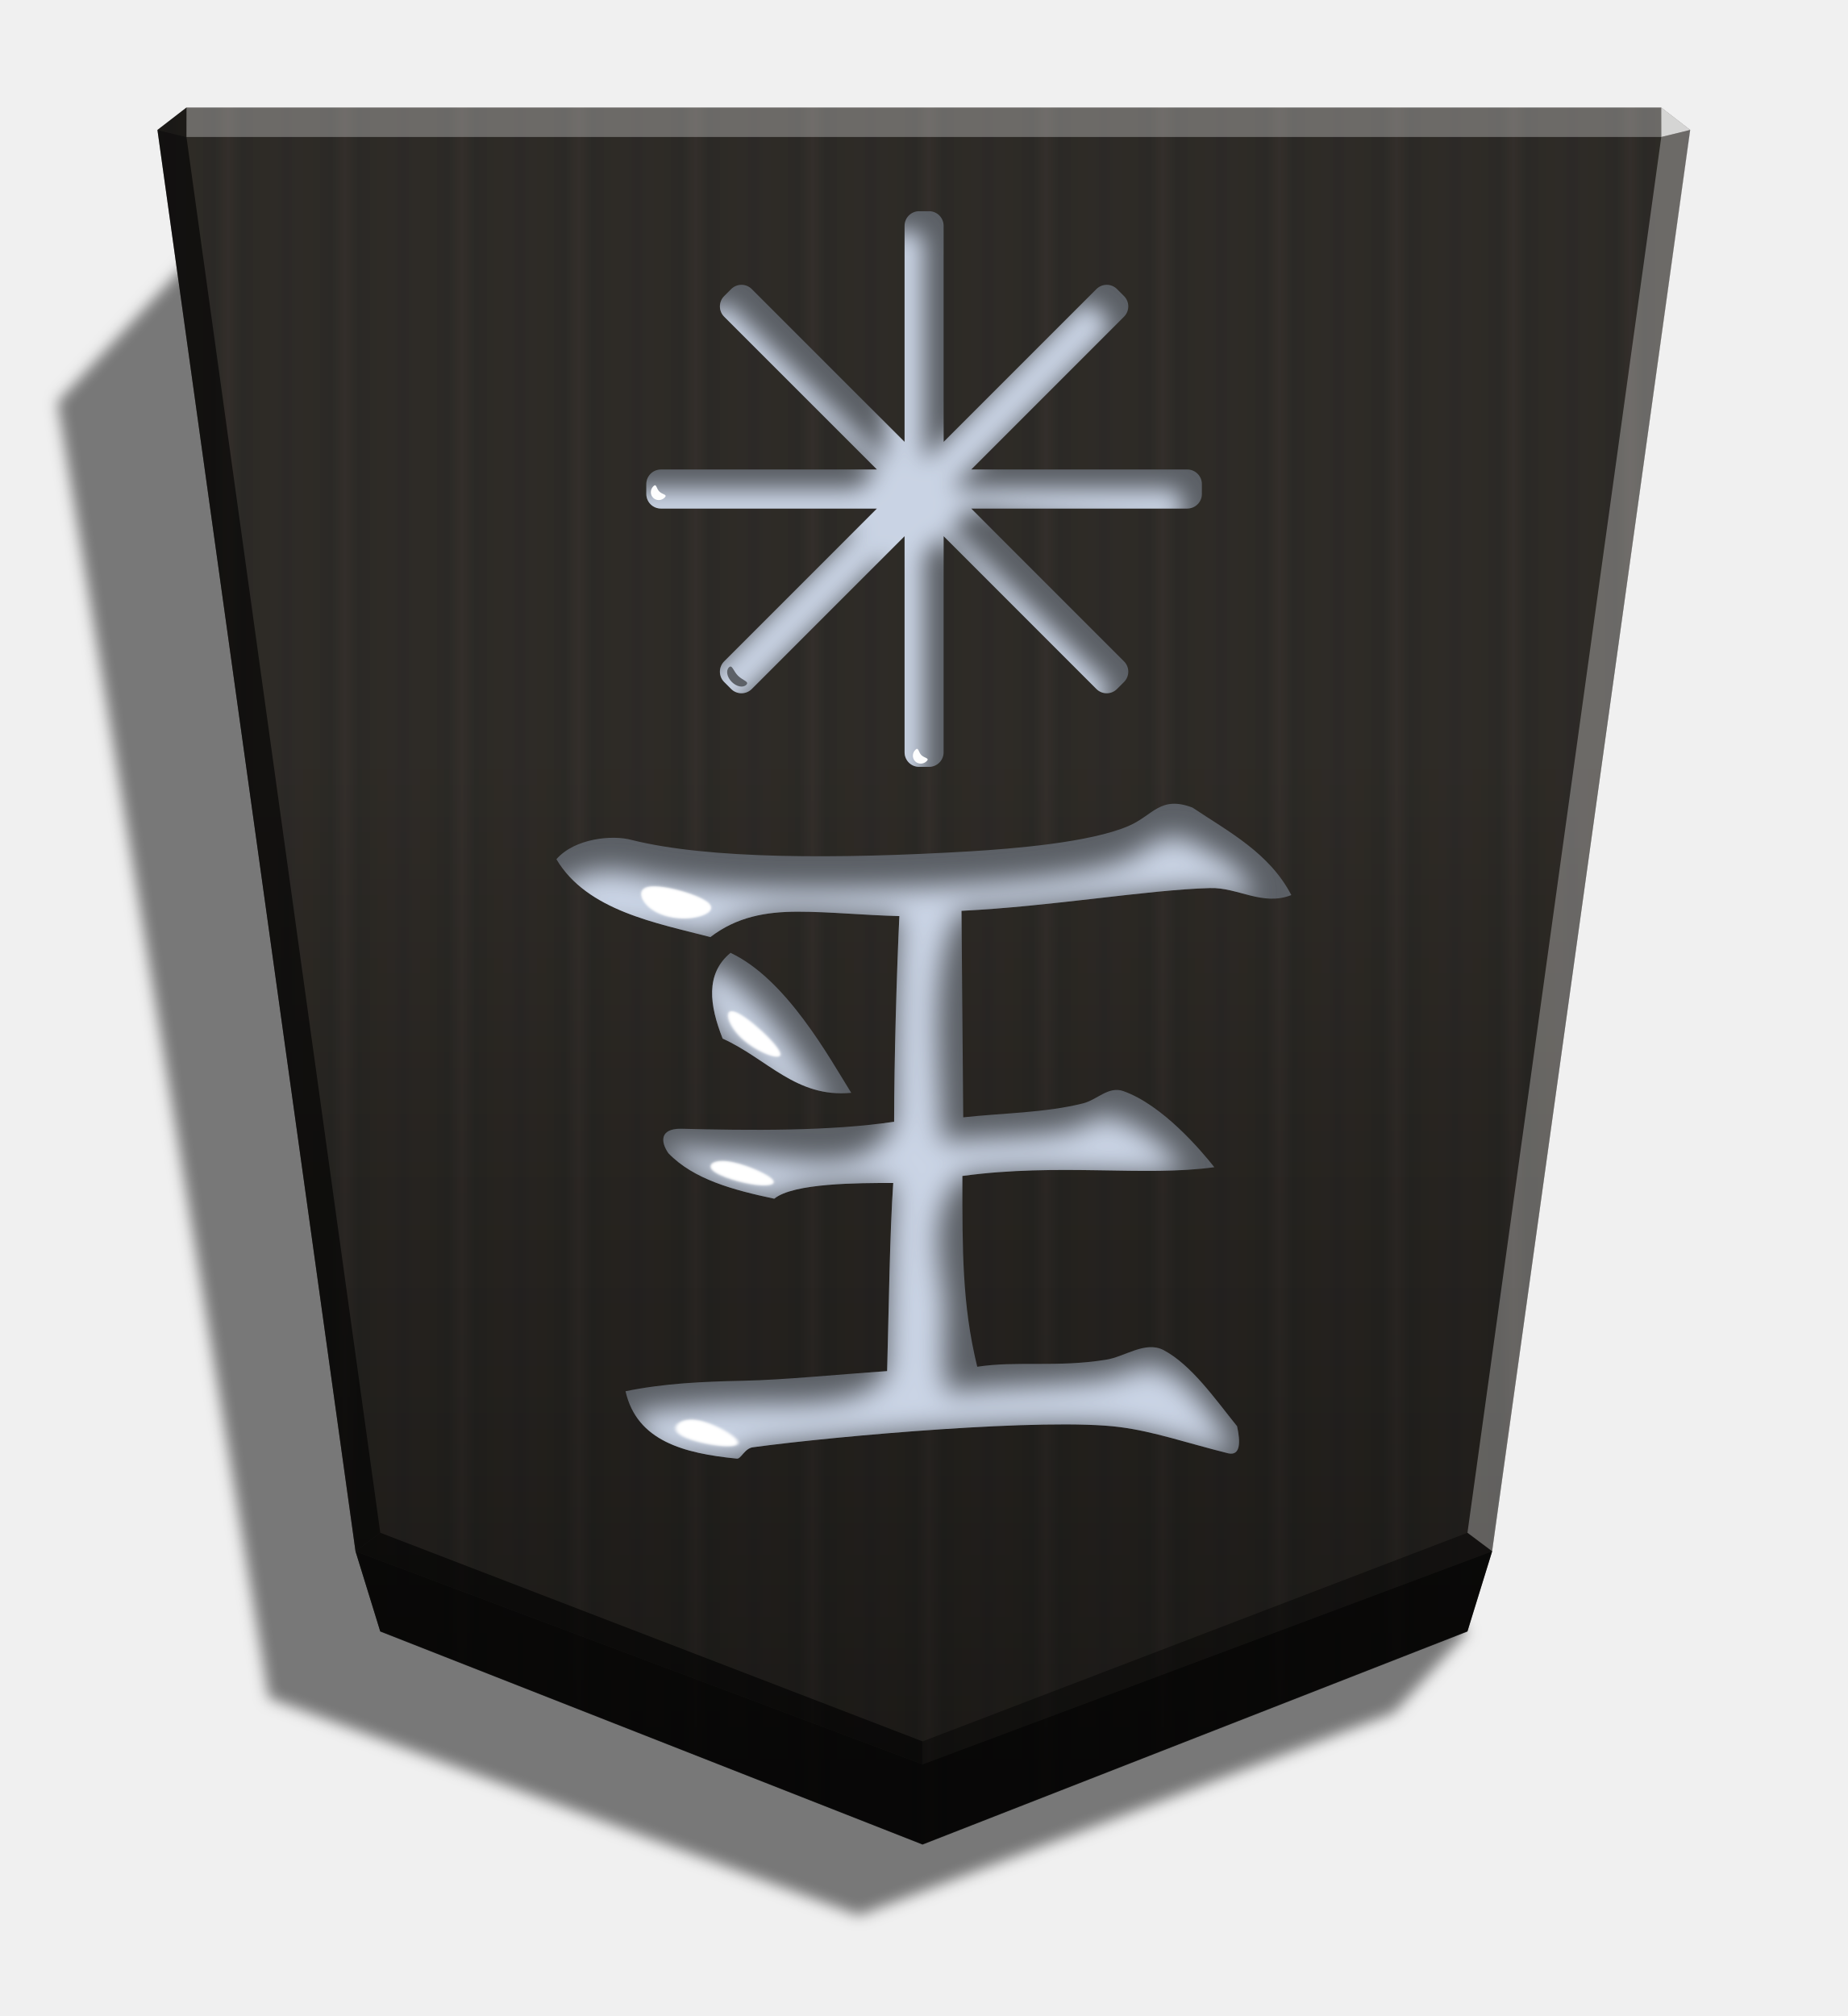
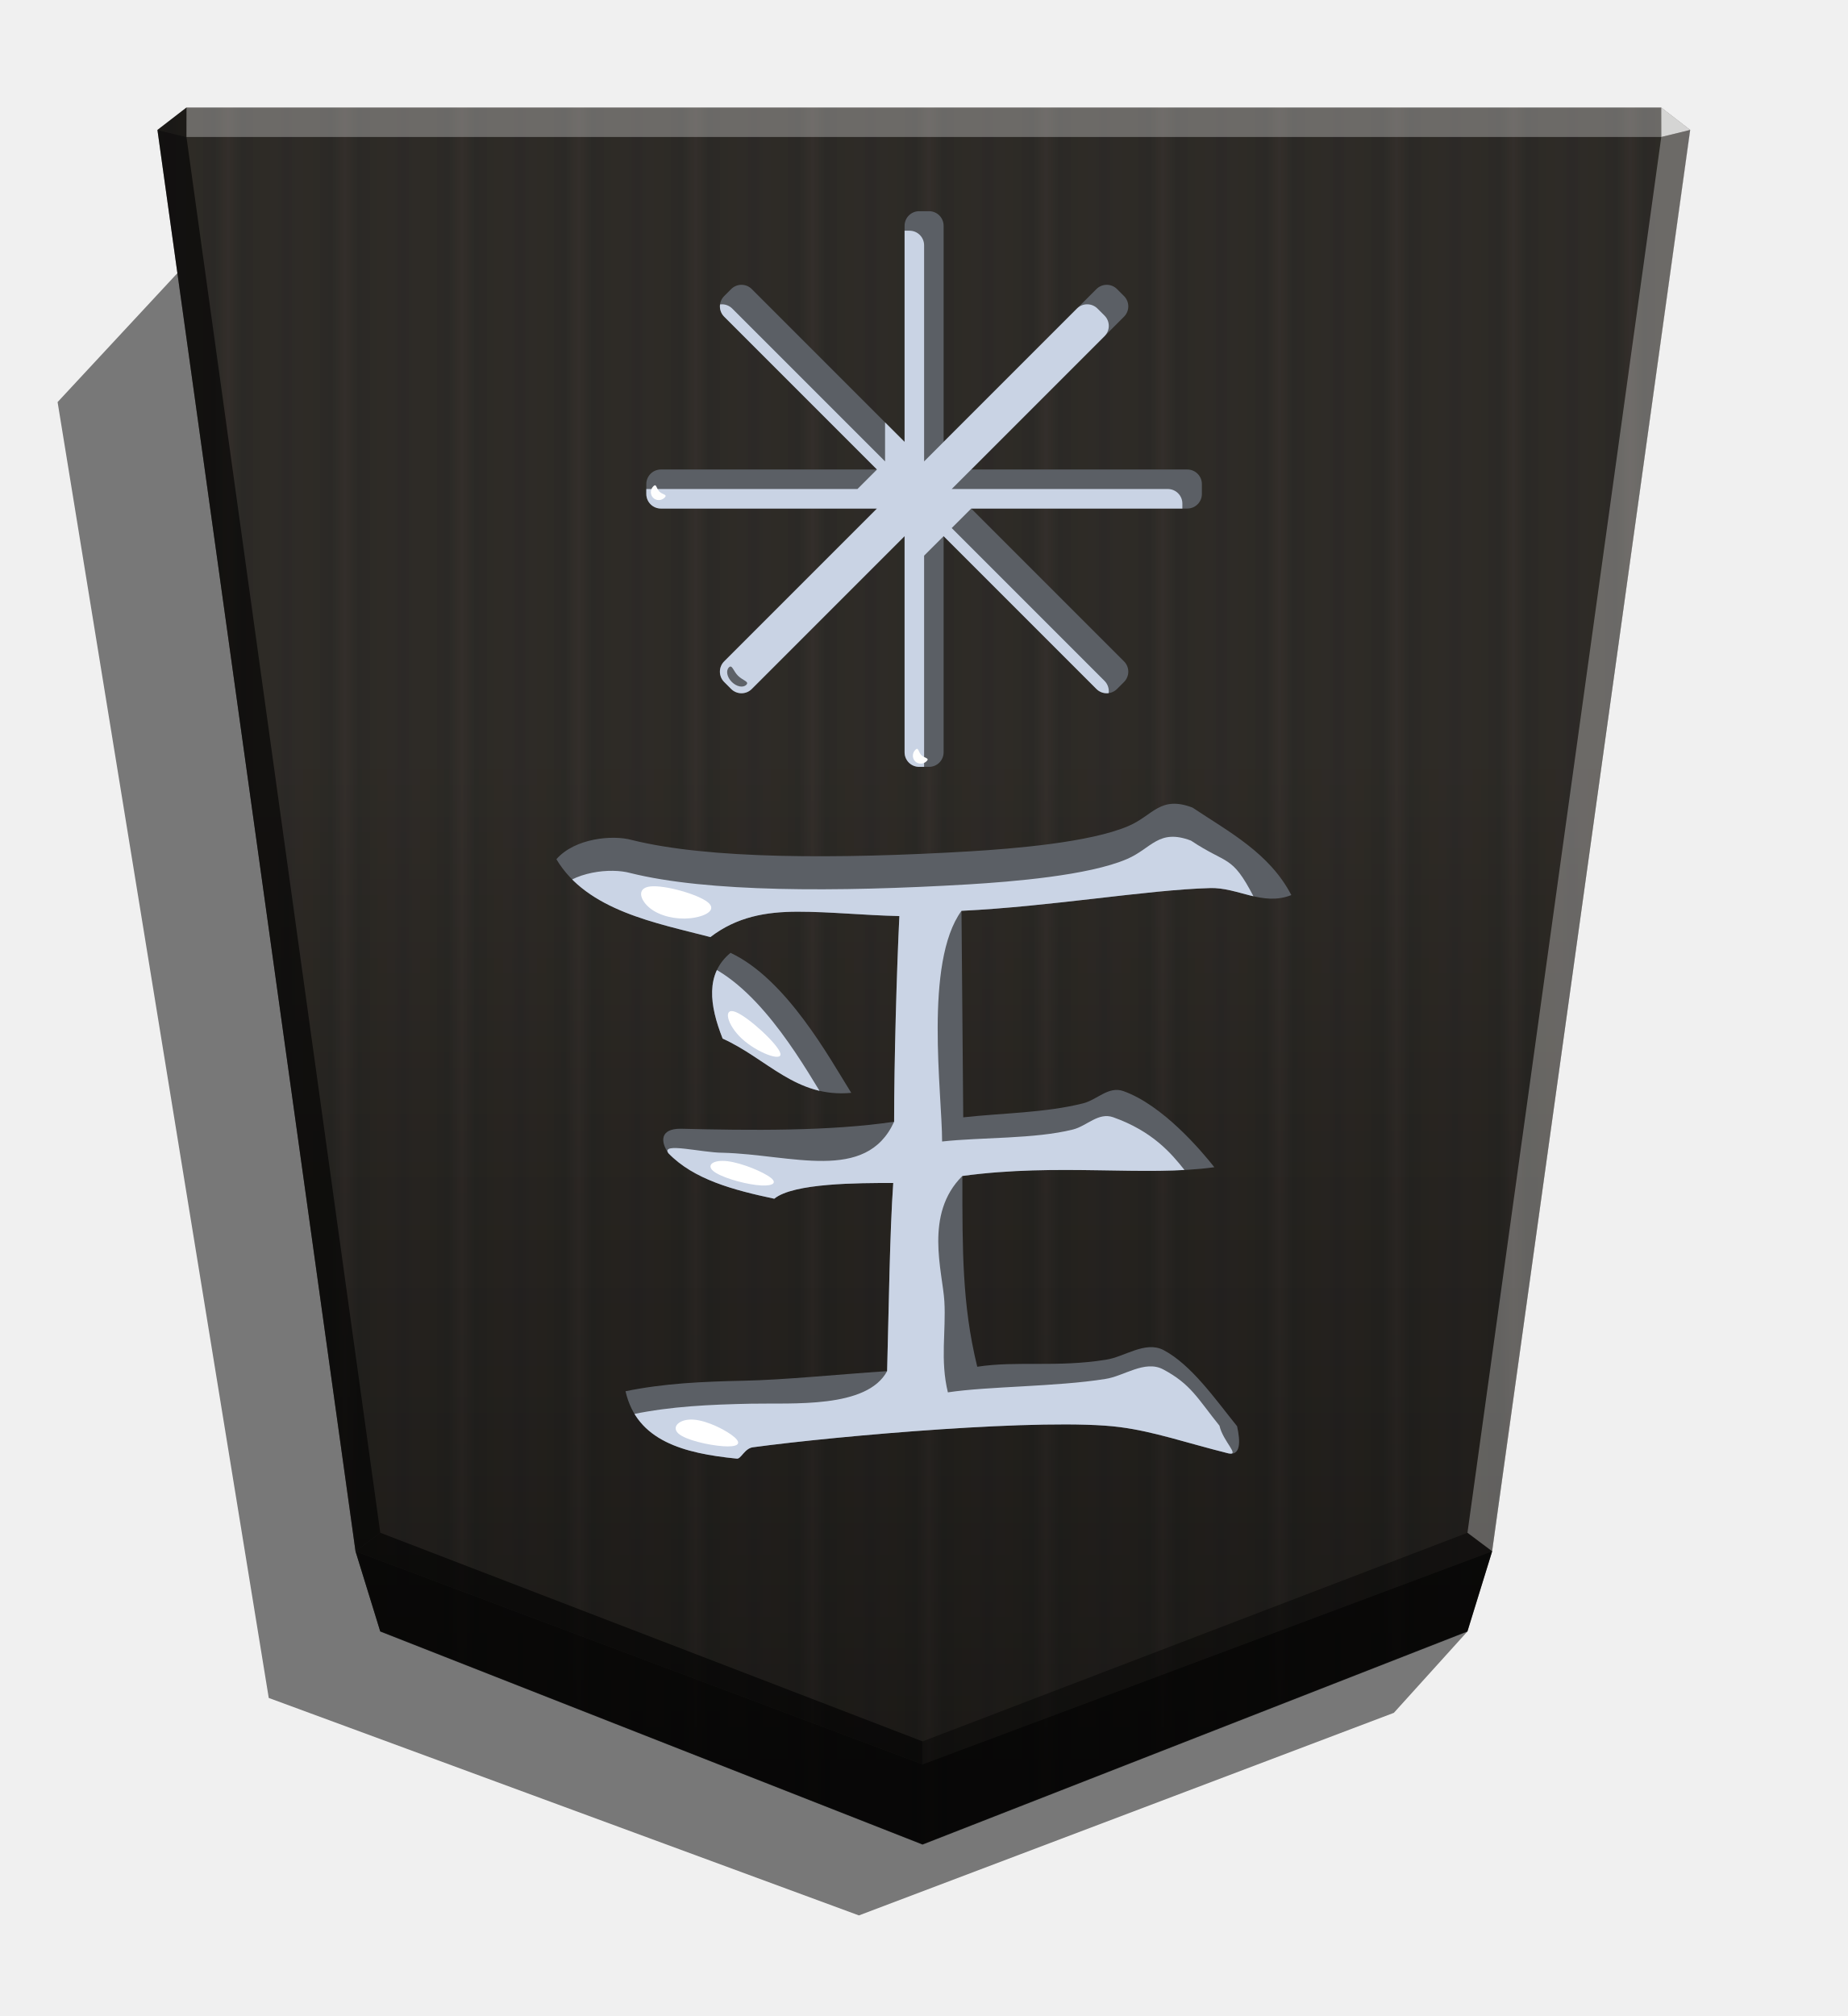
<svg xmlns="http://www.w3.org/2000/svg" xmlns:xlink="http://www.w3.org/1999/xlink" width="498.898" height="544.252" viewBox="0 0 1320 1440">
  <defs>
-     <filter id="1GY-1_svg__a" width="1.023" height="1.02" x="-.012" y="-.01" class="1GY-1_svg__B">
-       <feGaussianBlur stdDeviation="2.441" />
-     </filter>
-     <filter id="1GY-1_svg__e" width="1.096" height="1.096" x="-.048" y="-.048" class="1GY-1_svg__B">
-       <feGaussianBlur stdDeviation="5.529" />
-     </filter>
-     <filter id="1GY-1_svg__h" width="1.091" height="1.102" x="-.045" y="-.051" class="1GY-1_svg__B">
-       <feGaussianBlur stdDeviation="9.432" />
-     </filter>
-     <filter id="1GY-1_svg__l" width="1.127" height="1.255" x="-.063" y="-.128" class="1GY-1_svg__B">
-       <feGaussianBlur stdDeviation="1.272" />
-     </filter>
-     <filter id="1GY-1_svg__j" width="1.14" height="1.137" x="-.07" y="-.068" class="1GY-1_svg__B">
-       <feGaussianBlur stdDeviation="1.272" />
-     </filter>
-     <filter id="1GY-1_svg__i" width="1.091" height="1.197" x="-.045" y="-.098" class="1GY-1_svg__B">
-       <feGaussianBlur stdDeviation="1.272" />
-     </filter>
-     <filter id="1GY-1_svg__k" width="1.112" height="1.269" x="-.056" y="-.135" class="1GY-1_svg__B">
-       <feGaussianBlur stdDeviation="1.272" />
-     </filter>
-     <linearGradient id="1GY-1_svg__b" x1="-1430.769" x2="-1409.955" y1="-77.47" y2="-77.47" gradientUnits="userSpaceOnUse" spreadMethod="reflect">
+     <linearGradient id="1GY-1_svg__a" x1="-1430.769" x2="-1409.955" y1="-77.47" y2="-77.47" gradientUnits="userSpaceOnUse" spreadMethod="reflect">
      <stop offset="0" stop-color="#292522" />
      <stop offset=".232" stop-color="#22211e" />
      <stop offset=".616" stop-color="#25221e" />
      <stop offset=".808" stop-color="#25221f" />
      <stop offset="1" stop-color="#23211f" />
    </linearGradient>
-     <linearGradient id="1GY-1_svg__c" x1="-904.556" x2="-904.556" y1="-406.052" y2="184.159" gradientUnits="userSpaceOnUse">
+     <linearGradient id="1GY-1_svg__b" x1="-904.556" x2="-904.556" y1="-406.052" y2="184.159" gradientUnits="userSpaceOnUse">
      <stop offset="0" />
      <stop offset=".604" stop-color="#fff" />
    </linearGradient>
-     <clipPath id="1GY-1_svg__d">
+     <clipPath id="1GY-1_svg__c">
      <path stroke-width="1.534" d="M1799.132 1043.252a7.223 7.223 0 0 0-7.237 7.24v107.141l-75.759-75.762a7.22 7.22 0 0 0-10.237 0l-3.45 3.45a7.22 7.22 0 0 0 0 10.237l75.756 75.759h-107.138a7.223 7.223 0 0 0-7.237 7.24v4.88a7.22 7.22 0 0 0 7.237 7.237h107.141l-75.759 75.759a7.226 7.226 0 0 0 0 10.24l3.45 3.45a7.22 7.22 0 0 0 10.237 0l75.759-75.762v107.141c0 4.01 3.227 7.24 7.237 7.24h4.88c4.01 0 7.24-3.23 7.24-7.24V1204.36l75.759 75.762a7.22 7.22 0 0 0 10.237 0l3.45-3.45a7.226 7.226 0 0 0 0-10.24l-75.759-75.759h107.138c4.01 0 7.24-3.227 7.24-7.237v-4.88c0-4.01-3.23-7.24-7.24-7.24h-107.135l75.756-75.759a7.22 7.22 0 0 0 0-10.237l-3.45-3.45a7.22 7.22 0 0 0-10.237 0l-75.759 75.762v-107.141c0-4.01-3.23-7.24-7.24-7.24zm2.438 137.74h-.01z" />
    </clipPath>
-     <clipPath id="1GY-1_svg__g">
+     <clipPath id="1GY-1_svg__e">
      <path stroke-width="31.011" d="M516.242 741.851c31.877 14.376 52.503 42.503 91.881 38.752-15.626-25.001-46.253-81.255-86.255-100.006-18.126 15.001-15.001 37.502-5.625 61.254zM397.485 613.718c21.876 36.877 71.879 45.628 110.007 55.628 18.751-14.376 39.377-18.126 62.504-18.126s46.253 2.5 72.504 3.125c-1.875 38.127-3.75 103.756-3.75 146.884-45.628 6.875-103.756 6.25-152.509 5-15.001 0-14.376 9.376-8.751 17.501 18.126 18.751 46.253 26.252 75.63 32.502 13.751-11.251 60.004-11.251 85.005-11.251-2.5 35.627-3.125 88.13-4.375 134.383-36.877 2.5-73.129 6.25-102.506 6.875-30.002.625-56.878 1.875-84.38 7.5 8.126 35.627 41.878 44.378 79.38 48.128 3.125.625 5.625-7.501 11.876-8.126 60.004-8.126 210.013-21.251 261.891-14.376 24.376 3.125 47.503 11.251 77.505 18.751 8.75 1.875 8.75-8.126 6.25-19.376-15.626-19.376-32.502-43.753-52.503-54.378-13.126-6.875-28.127 5-41.252 6.875-35.002 5.625-63.129.625-91.88 5-5.625-23.126-8.126-43.753-9.376-65.004s-1.25-42.503-1.25-71.254c68.754-9.376 130.633.625 180.011-6.25-9.376-11.876-36.877-44.378-65.004-54.378-10.626-3.75-18.751 6.25-28.752 8.751-27.502 6.875-57.503 6.875-85.63 10.001l-1.25-147.509c64.379-3.125 132.508-15.001 177.511-16.251 20.001-.625 37.502 13.126 58.128 5-15.626-30.002-44.378-45.003-70.629-62.504-23.126-8.751-28.127 5.625-45.628 13.126-27.502 11.876-82.505 16.251-113.132 18.126-95.006 5.625-186.886 5.625-241.889-8.125-13.751-3.75-40.627-1.25-53.753 13.751z" />
    </clipPath>
-     <path id="1GY-1_svg__f" d="M658.215 539.379c2.233 2.233 6.088 1.999 3.783 4.304s-5.984 2.363-8.217.13-2.175-5.912.13-8.217 2.071 1.55 4.304 3.783" />
+     <path id="1GY-1_svg__d" d="M658.215 539.379c2.233 2.233 6.088 1.999 3.783 4.304s-5.984 2.363-8.217.13-2.175-5.912.13-8.217 2.071 1.55 4.304 3.783" />
  </defs>
-   <path d="m-2699.281 228.709 26.181 28.949 190.592 72.165 210.264-77.468 75.234-461.629-45.894-49.39z" filter="url(#1GY-1_svg__a)" opacity=".5" transform="matrix(-2.0051 0 0 2.0051 -4364.078 706.823)" />
-   <path fill="url(#1GY-1_svg__b)" d="m-1220.221-390.88-194.139 75.893-8.809 28.459-70.567 506.333 10.349 7.986h525.404l10.348-7.986-70.567-506.333-8.809-28.459z" transform="translate(-1787.64 533.54)scale(-2.0051)" />
-   <path fill="url(#1GY-1_svg__c)" d="m-904.556-434.511-194.139 75.893-8.809 31.887-70.567 502.905 10.349 7.986h525.404l10.349-7.986-70.567-502.905-8.809-31.887z" opacity=".25" style="mix-blend-mode:overlay" transform="translate(-1154.688 446.054)scale(-2.0051)" />
+   <path d="m1048.25 1165.407-52.495 58.046-382.156 144.698-421.6-155.331L41.146 287.208l92.022-99.032z" opacity=".5" />
+   <path fill="url(#1GY-1_svg__a)" d="m-1220.221-390.88-194.139 75.893-8.809 28.459-70.567 506.333 10.349 7.986h525.404l10.348-7.986-70.567-506.333-8.809-28.459z" transform="translate(-1787.64 533.54)scale(-2.0051)" />
+   <path fill="url(#1GY-1_svg__b)" d="m-904.556-434.511-194.139 75.893-8.809 31.887-70.567 502.905 10.349 7.986h525.404l10.349-7.986-70.567-502.905-8.809-31.887z" opacity=".25" style="mix-blend-mode:overlay" transform="translate(-1154.688 446.054)scale(-2.0051)" />
  <path d="m133.204 97.854.043-21.064-20.75 16.013zm932.803 1010.214-17.664-13.248-389.274 149.021v16.402z" opacity=".4" />
  <path d="m253.993 1108.068 17.664-13.248 387.412 149.021v16.402z" opacity=".6" />
  <path d="m253.993 1108.068 17.664-13.248L133.204 97.854l-20.707-5.052z" opacity=".6" />
  <g fill="#fff">
    <path d="m1066.007 1108.068-17.664-13.248 138.453-996.966 20.707-5.052z" opacity=".3" />
    <path d="m1186.796 97.854-.043-21.064 20.75 16.013z" opacity=".8" />
    <path d="M1186.796 97.854H133.204l.043-21.064h1053.506z" opacity=".3" />
  </g>
  <path d="m271.655 1165.416-17.663-57.348 405.076 152.176 406.938-152.176-17.663 57.348-389.275 152.176z" opacity=".7" />
  <path fill="#5b5f65" d="M656.649 150.856a10.406 10.406 0 0 0-10.426 10.431v154.359L537.077 206.495a10.406 10.406 0 0 0-14.748 0l-4.971 4.971a10.406 10.406 0 0 0 0 14.748L626.499 335.36H472.146a10.405 10.405 0 0 0-10.426 10.431v7.03a10.4 10.4 0 0 0 10.426 10.426h154.359L517.358 472.393a10.41 10.41 0 0 0 0 14.753l4.971 4.971a10.406 10.406 0 0 0 14.748 0l109.146-109.151v154.359a10.406 10.406 0 0 0 10.426 10.431h7.03a10.41 10.41 0 0 0 10.431-10.431V382.966l109.146 109.151a10.406 10.406 0 0 0 14.748 0l4.971-4.971a10.41 10.41 0 0 0 0-14.753L693.829 363.247h154.354a10.406 10.406 0 0 0 10.431-10.426v-7.03a10.41 10.41 0 0 0-10.431-10.431H693.834l109.141-109.146a10.406 10.406 0 0 0 0-14.748l-4.971-4.971a10.406 10.406 0 0 0-14.748 0L674.11 315.646V161.287a10.41 10.41 0 0 0-10.431-10.431zm3.512 198.442h-.014z" />
-   <path fill="#cad4e5" fill-opacity=".99" d="M1789.457 1052.923a7.223 7.223 0 0 0-7.237 7.24v107.141l-75.759-75.762a7.22 7.22 0 0 0-10.237 0l-3.45 3.45a7.22 7.22 0 0 0 0 10.237l85.431 66.088-9.675 9.671h-107.138a7.223 7.223 0 0 0-7.237 7.24v4.88a7.22 7.22 0 0 0 7.237 7.237h107.141l-75.759 75.759a7.226 7.226 0 0 0 0 10.24l3.45 3.45a7.22 7.22 0 0 0 10.237 0l75.759-75.762v107.141c0 4.01 3.227 7.24 7.237 7.24h4.88c4.01 0 7.24-3.23 7.24-7.24v-107.141l9.675-9.671 66.084 85.434a7.22 7.22 0 0 0 10.237 0l3.45-3.45a7.226 7.226 0 0 0 0-10.24l-75.759-75.759 9.675-9.671 97.463 9.671c3.991.396 7.24-3.227 7.24-7.237v-4.88c0-4.01-3.23-7.24-7.24-7.24h-107.135l75.756-75.759a7.22 7.22 0 0 0 0-10.237l-3.45-3.45a7.22 7.22 0 0 0-10.237 0l-75.759 75.762v-107.141c0-4.01-3.23-7.24-7.24-7.24zm2.438 137.74h-.01z" clip-path="url(#1GY-1_svg__d)" filter="url(#1GY-1_svg__e)" transform="translate(-1935.36 -1352.156)scale(1.4407)" />
+   <path fill="#cad4e5" fill-opacity=".99" d="M1789.457 1052.923a7.223 7.223 0 0 0-7.237 7.24v107.141l-75.759-75.762a7.22 7.22 0 0 0-10.237 0l-3.45 3.45a7.22 7.22 0 0 0 0 10.237l85.431 66.088-9.675 9.671h-107.138a7.223 7.223 0 0 0-7.237 7.24v4.88a7.22 7.22 0 0 0 7.237 7.237h107.141l-75.759 75.759a7.226 7.226 0 0 0 0 10.24l3.45 3.45a7.22 7.22 0 0 0 10.237 0l75.759-75.762v107.141c0 4.01 3.227 7.24 7.237 7.24h4.88c4.01 0 7.24-3.23 7.24-7.24v-107.141l9.675-9.671 66.084 85.434a7.22 7.22 0 0 0 10.237 0l3.45-3.45a7.226 7.226 0 0 0 0-10.24l-75.759-75.759 9.675-9.671 97.463 9.671c3.991.396 7.24-3.227 7.24-7.237v-4.88c0-4.01-3.23-7.24-7.24-7.24h-107.135l75.756-75.759a7.22 7.22 0 0 0 0-10.237l-3.45-3.45a7.22 7.22 0 0 0-10.237 0l-75.759 75.762v-107.141c0-4.01-3.23-7.24-7.24-7.24zm2.438 137.74h-.01z" clip-path="url(#1GY-1_svg__c)" transform="translate(-1935.36 -1352.156)scale(1.4407)" />
  <g fill="#fff" fill-opacity=".98">
    <path fill="#5b5f65" d="M527.209 482.662c3.434 3.434 8.262 4.173 5.957 6.478s-6.958 1.39-10.391-2.043-4.349-8.086-2.043-10.391 3.044 2.523 6.478 5.956z" />
-     <use xlink:href="#1GY-1_svg__f" />
-     <use xlink:href="#1GY-1_svg__f" x="-187.182" y="-188.25" />
+     <use xlink:href="#1GY-1_svg__d" />
+     <use xlink:href="#1GY-1_svg__d" x="-187.182" y="-188.25" />
  </g>
  <path fill="#5b5f65" d="M516.242 741.851c31.877 14.376 52.503 42.503 91.881 38.752-15.626-25.001-46.253-81.255-86.255-100.006-18.126 15.001-15.001 37.502-5.625 61.254zM397.485 613.718c21.876 36.877 71.879 45.628 110.007 55.628 18.751-14.376 39.377-18.126 62.504-18.126s46.253 2.5 72.504 3.125c-1.875 38.127-3.75 103.756-3.75 146.884-45.628 6.875-103.756 6.25-152.509 5-15.001 0-14.376 9.376-8.751 17.501 18.126 18.751 46.253 26.252 75.63 32.502 13.751-11.251 60.004-11.251 85.005-11.251-2.5 35.627-3.125 88.13-4.375 134.383-36.877 2.5-73.129 6.25-102.506 6.875-30.002.625-56.878 1.875-84.38 7.5 8.126 35.627 41.877 44.378 79.38 48.128 3.125.625 5.625-7.501 11.876-8.126 60.004-8.126 210.012-21.251 261.891-14.376 24.376 3.125 47.503 11.251 77.505 18.751 8.75 1.875 8.75-8.126 6.25-19.376-15.626-19.376-32.502-43.753-52.503-54.378-13.126-6.875-28.127 5-41.253 6.875-35.002 5.625-63.129.625-91.88 5-5.625-23.126-8.126-43.753-9.376-65.004s-1.25-42.503-1.25-71.254c68.754-9.376 130.633.625 180.011-6.25-9.376-11.876-36.877-44.378-65.004-54.378-10.626-3.75-18.751 6.25-28.752 8.75-27.502 6.875-57.503 6.875-85.63 10.001l-1.25-147.509c64.379-3.125 132.508-15.001 177.511-16.251 20.001-.625 37.502 13.126 58.128 5-15.626-30.002-44.378-45.003-70.629-62.504-23.126-8.751-28.127 5.625-45.628 13.126-27.502 11.876-82.505 16.251-113.132 18.126-95.006 5.625-186.886 5.625-241.889-8.125-13.751-3.75-40.627-1.25-53.753 13.751z" />
-   <path fill="#cad4e5" d="M516.242 741.851c31.877 14.376 36.105 51.274 75.482 47.524-15.626-25.001-46.253-81.255-86.255-100.006-18.126 15.001 1.397 28.731 10.773 52.482M396.406 637.312c21.876 36.877 72.958 22.034 111.085 32.034 18.751-14.376 39.377-18.126 62.504-18.126s46.253 2.5 72.504 3.125c-1.875 38.127-3.75 103.756-3.75 146.884-19.982 43.878-73.629 23.411-122.382 22.161-15.001 0-44.503-7.785-38.878.34 18.126 18.751 46.253 26.252 75.63 32.502 13.751-11.251 60.004-11.251 85.005-11.251-2.5 35.627-3.125 88.13-4.375 134.383-14.377 26.907-67.79 22.649-97.167 23.274-30.002.625-56.878 1.875-84.38 7.5 8.126 35.627 36.539 27.979 74.041 31.73 3.125.625 5.625-7.501 11.876-8.126 60.004-8.126 210.013-21.251 261.891-14.376 24.376 3.125 47.503 11.251 77.505 18.751 8.75 1.875-3.834-8.507-6.334-19.758-15.626-19.376-20.299-29.642-40.3-40.268-13.126-6.875-28.127 5-41.252 6.875-35.002 5.625-83.722 5.201-112.474 9.577-5.625-23.126-1.261-43.753-2.511-65.004s-14.642-62.333 12.86-89.559c68.754-9.376 109.302 2.613 158.68-4.262-9.376-11.876-22.792-27.679-50.919-37.68-10.626-3.75-18.751 6.25-28.752 8.75-27.502 6.875-65.359 5.447-93.485 8.572 0-34.377-13.059-127.84 13.851-164.767 64.379-3.125 132.508-15.001 177.511-16.251 20.001-.625 10.433 13.971 31.06 5.846-15.626-30.002-18.387-22.254-44.639-39.755-23.126-8.751-28.127 5.625-45.628 13.126-27.502 11.876-82.505 16.251-113.132 18.126-95.006 5.625-186.886 5.625-241.889-8.125-13.751-3.75-40.627-1.25-53.753 13.751z" clip-path="url(#1GY-1_svg__g)" filter="url(#1GY-1_svg__h)" />
-   <g fill="#fff">
-     <path d="M522.743 649.097c-9.554-7.63-41.067-16.582-54.924-15.143s-10.055 13.268-.499 20.898 24.865 11.063 38.72 9.624 26.257-7.748 16.703-15.378z" filter="url(#1GY-1_svg__i)" transform="translate(116.586 161.372)scale(.7442)" />
-     <path d="M519.709 711.627c10.649 4.761 35.535 31.777 37.33 40.524s-19.499-.776-31.944-14.283-16.035-31.001-5.387-26.24z" filter="url(#1GY-1_svg__j)" transform="matrix(.8593 0 0 .7306 78.82 202.88)" />
-     <path d="M522.868 830.214c12.494 1.628 31.485 10.078 37.61 15.551s-.616 7.97-13.108 6.344-30.735-7.378-36.862-12.852-.134-10.67 12.36-9.042z" filter="url(#1GY-1_svg__k)" transform="matrix(.8275 0 0 .7752 87.117 185.862)" />
-     <path d="M496.78 1014.591c10.883.904 26.112 10.029 31.746 15.945s1.676 8.624-9.204 7.722-28.683-5.417-34.32-11.334.895-13.236 11.778-12.332z" filter="url(#1GY-1_svg__l)" transform="matrix(.9272 0 0 .8024 34.912 199.909)" />
-   </g>
+   <path fill="#cad4e5" d="M516.242 741.851c31.877 14.376 36.105 51.274 75.482 47.524-15.626-25.001-46.253-81.255-86.255-100.006-18.126 15.001 1.397 28.731 10.773 52.482M396.406 637.312c21.876 36.877 72.958 22.034 111.085 32.034 18.751-14.376 39.377-18.126 62.504-18.126s46.253 2.5 72.504 3.125c-1.875 38.127-3.75 103.756-3.75 146.884-19.982 43.878-73.629 23.411-122.382 22.161-15.001 0-44.503-7.785-38.878.34 18.126 18.751 46.253 26.252 75.63 32.502 13.751-11.251 60.004-11.251 85.005-11.251-2.5 35.627-3.125 88.13-4.375 134.383-14.377 26.907-67.79 22.649-97.167 23.274-30.002.625-56.878 1.875-84.38 7.5 8.126 35.627 36.539 27.979 74.041 31.73 3.125.625 5.625-7.501 11.876-8.126 60.004-8.126 210.013-21.251 261.891-14.376 24.376 3.125 47.503 11.251 77.505 18.751 8.75 1.875-3.834-8.507-6.334-19.758-15.626-19.376-20.299-29.642-40.3-40.268-13.126-6.875-28.127 5-41.252 6.875-35.002 5.625-83.722 5.201-112.474 9.577-5.625-23.126-1.261-43.753-2.511-65.004s-14.642-62.333 12.86-89.559c68.754-9.376 109.302 2.613 158.68-4.262-9.376-11.876-22.792-27.679-50.919-37.68-10.626-3.75-18.751 6.25-28.752 8.75-27.502 6.875-65.359 5.447-93.485 8.572 0-34.377-13.059-127.84 13.851-164.767 64.379-3.125 132.508-15.001 177.511-16.251 20.001-.625 10.433 13.971 31.06 5.846-15.626-30.002-18.387-22.254-44.639-39.755-23.126-8.751-28.127 5.625-45.628 13.126-27.502 11.876-82.505 16.251-113.132 18.126-95.006 5.625-186.886 5.625-241.889-8.125-13.751-3.75-40.627-1.25-53.753 13.751z" clip-path="url(#1GY-1_svg__e)" />
+   <path fill="#fff" d="M505.611 644.43c-7.11-5.678-30.562-12.34-40.874-11.27s-7.483 9.875-.371 15.553 18.504 8.233 28.815 7.162 19.54-5.766 12.43-11.444zm19.795 78.365c9.15 3.478 30.535 23.216 32.078 29.607s-16.756-.567-27.45-10.436-13.779-22.649-4.629-19.17zm-5.616 106.649c10.34 1.262 26.054 7.812 31.123 12.055s-.51 6.178-10.847 4.918-25.434-5.72-30.504-9.963-.11-8.271 10.228-7.01m-24.264 184.573c10.091.725 24.211 8.047 29.435 12.794s1.554 6.92-8.534 6.196-26.595-4.346-31.821-9.094.83-10.62 10.92-9.895z" />
</svg>
